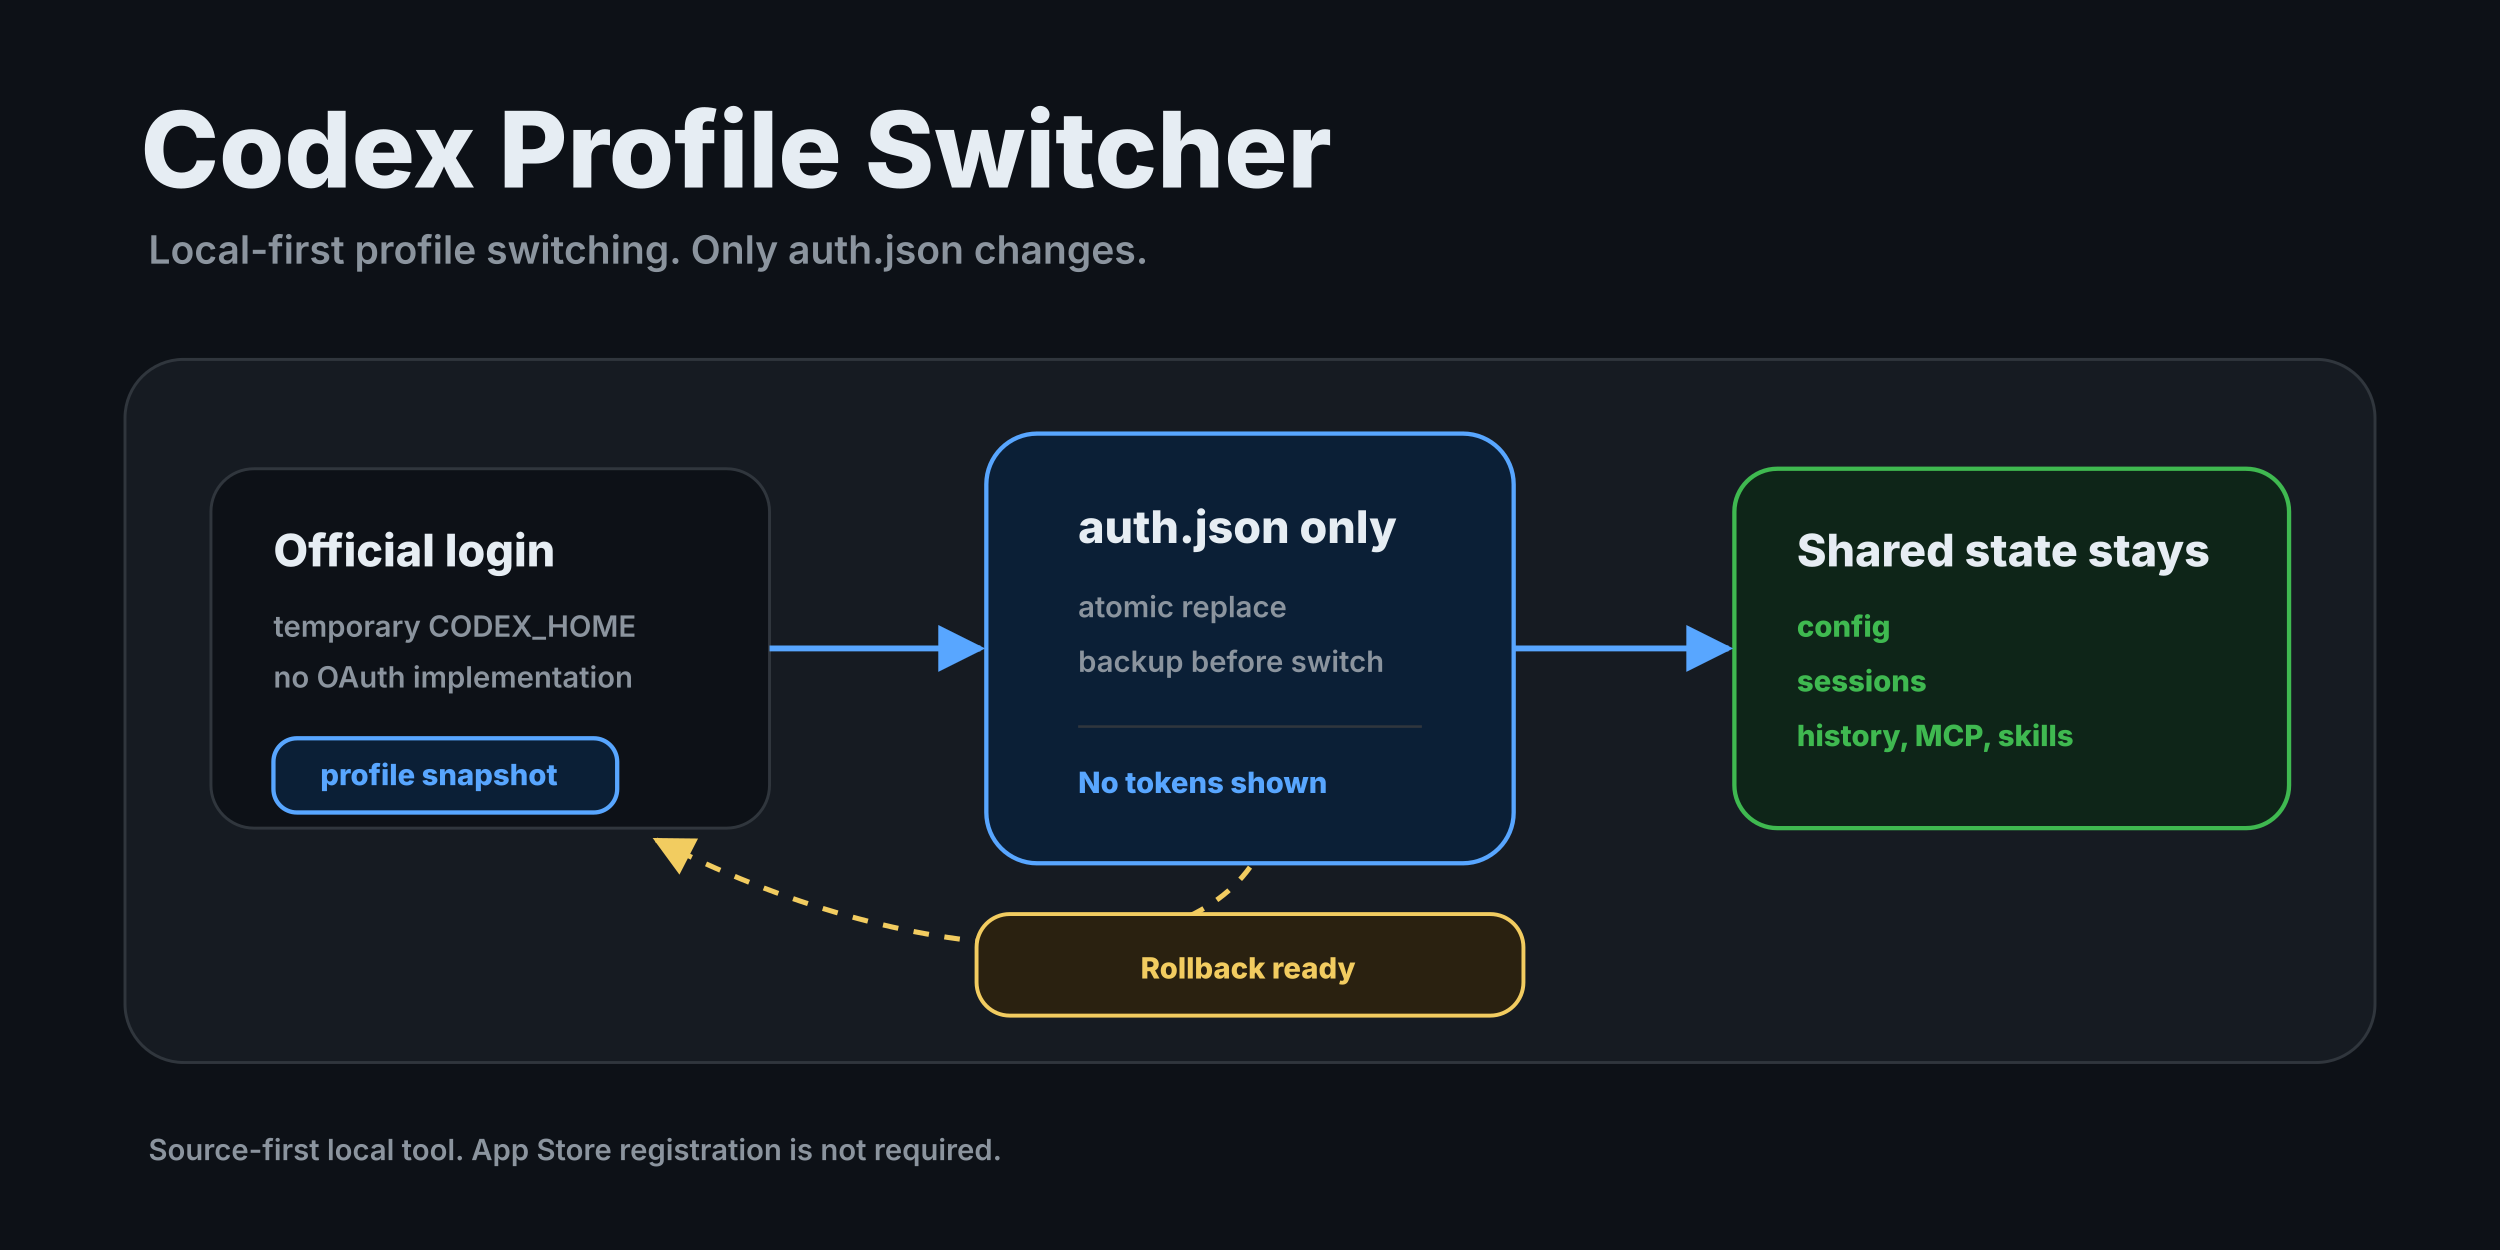
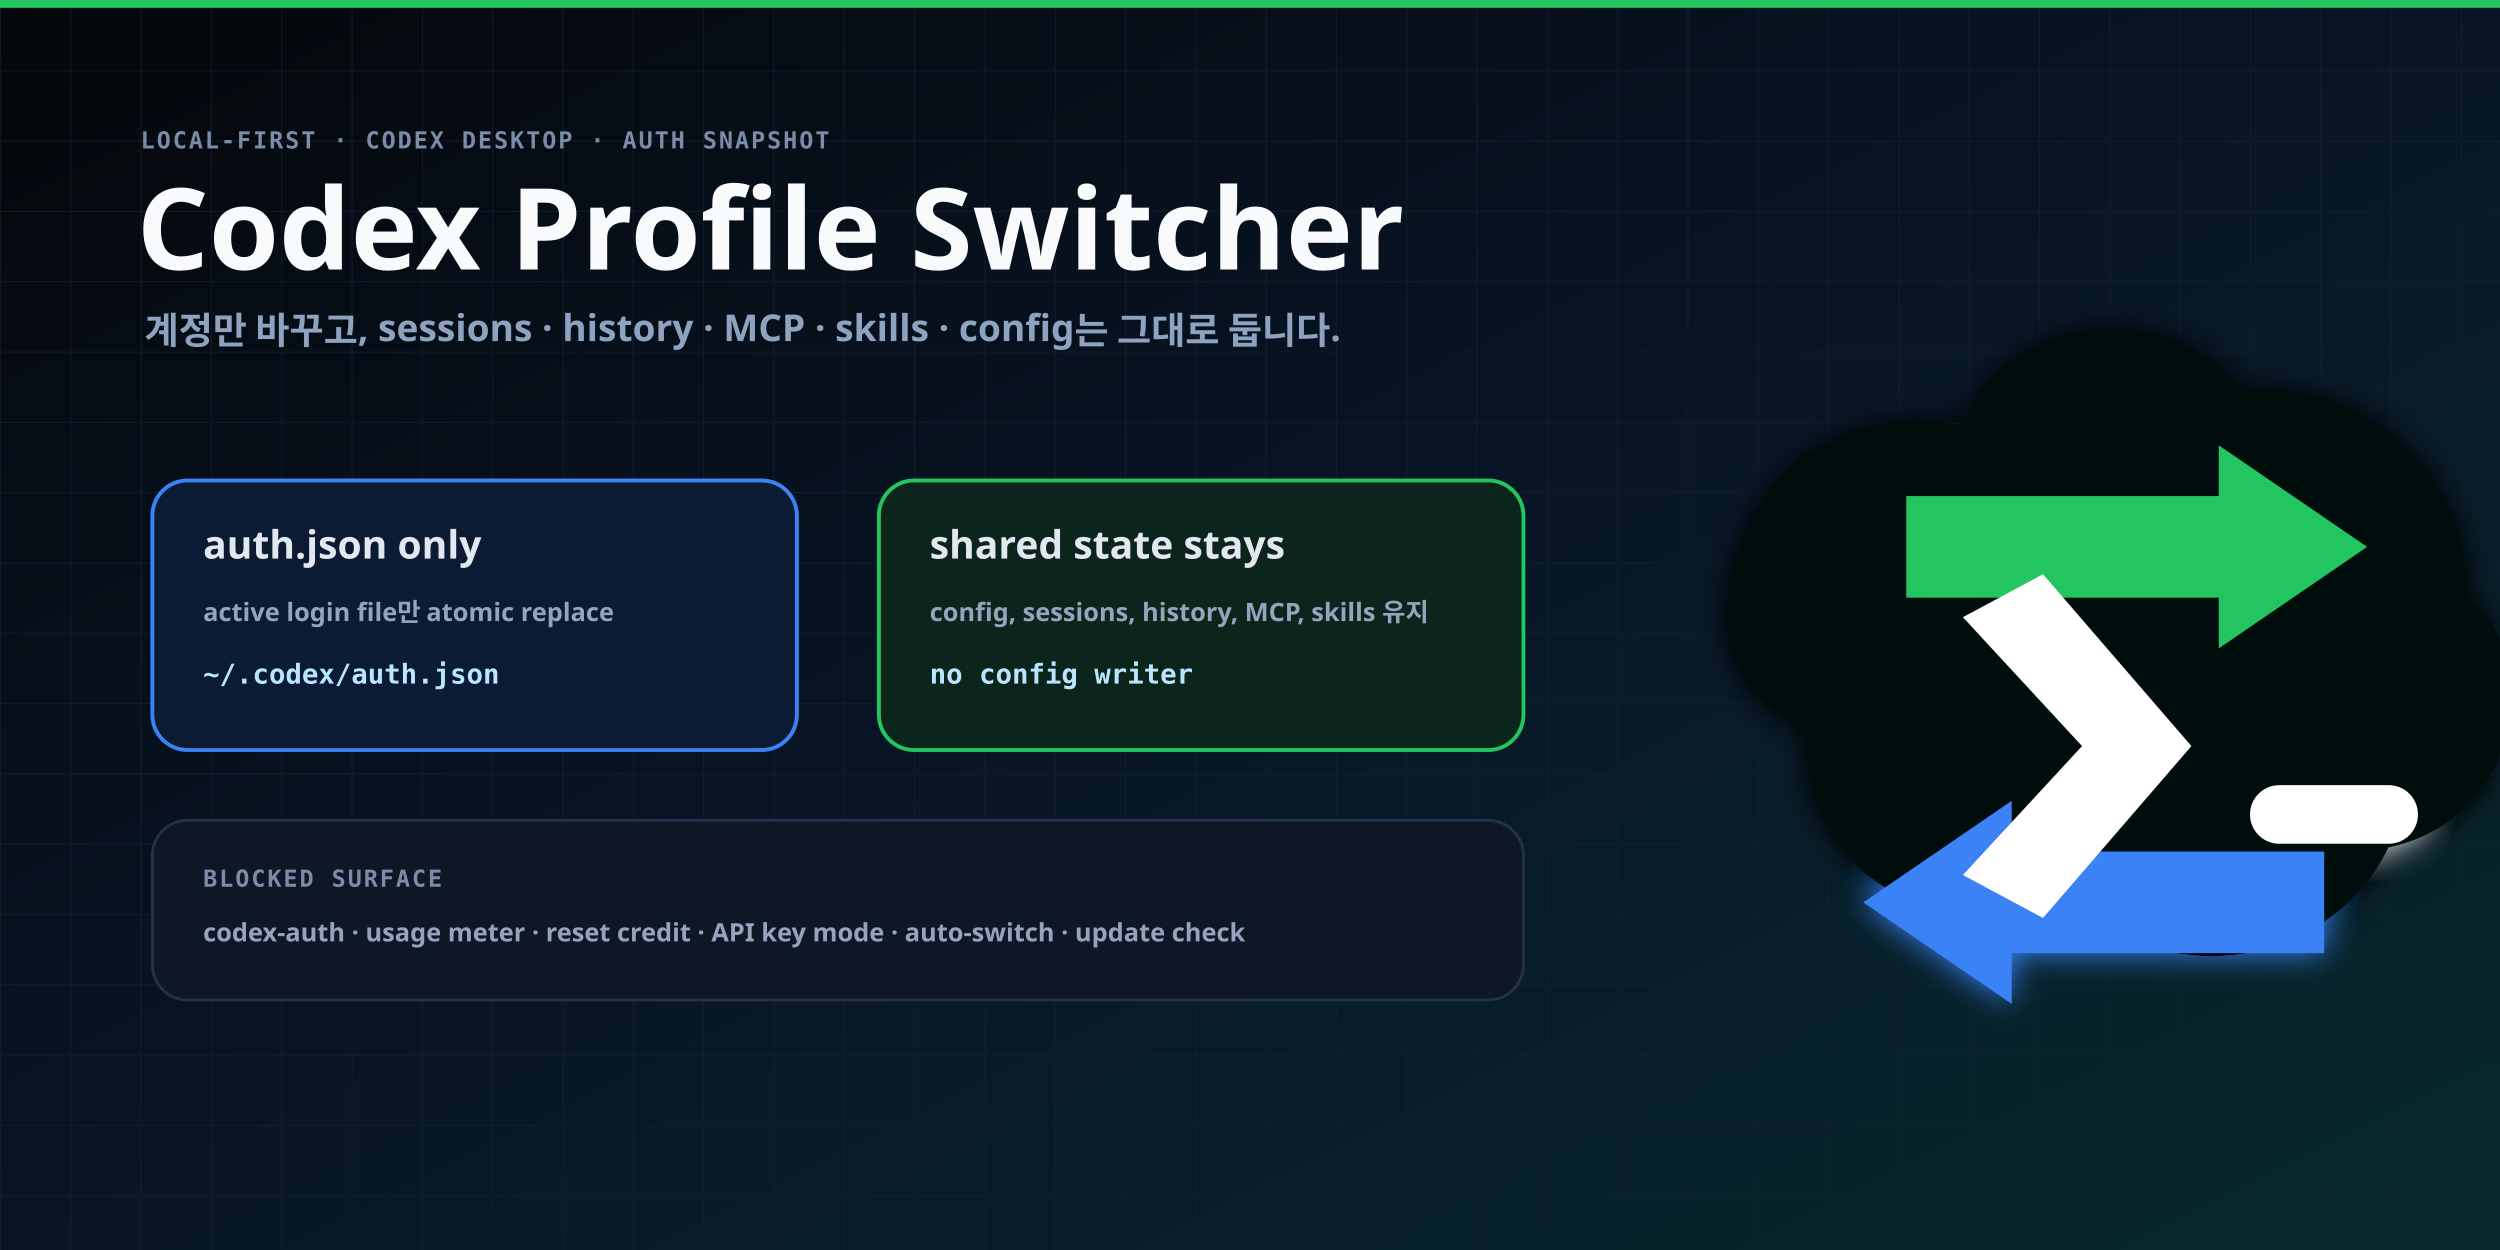
<svg xmlns="http://www.w3.org/2000/svg" width="1280" height="640" viewBox="0 0 1280 640" role="img" aria-labelledby="title desc">
  <defs>
-     <marker id="arrow-blue" viewBox="0 0 10 10" refX="9" refY="5" markerWidth="8" markerHeight="8" orient="auto">
-       <path d="M0 0 10 5 0 10z" fill="#58A6FF" />
-     </marker>
-     <marker id="arrow-gold" viewBox="0 0 10 10" refX="9" refY="5" markerWidth="8" markerHeight="8" orient="auto">
-       <path d="M0 0 10 5 0 10z" fill="#F2CC60" />
-     </marker>
+     <linearGradient id="bg" x1="0" y1="0" x2="1" y2="1">
+       <stop offset="0" stop-color="#05070A" />
+       <stop offset="0.52" stop-color="#081628" />
+       <stop offset="1" stop-color="#062A2B" />
+     </linearGradient>
+     <pattern id="grid" width="36" height="36" patternUnits="userSpaceOnUse">
+       <path d="M36 0H0V36" fill="none" stroke="#142033" stroke-width="1" />
+     </pattern>
+     <filter id="glow" x="-30%" y="-30%" width="160%" height="160%">
+       <feGaussianBlur stdDeviation="8" result="blur" />
+       <feMerge>
+         <feMergeNode in="blur" />
+         <feMergeNode in="SourceGraphic" />
+       </feMerge>
+     </filter>
    <style>
-       .bg { fill: #0D1117; }
-       .panel { fill: #161B22; stroke: #30363D; stroke-width: 1.5; }
-       .card { fill: #0D1117; stroke: #30363D; stroke-width: 1.5; }
-       .card-blue { fill: #0B1F36; stroke: #58A6FF; stroke-width: 2.2; }
-       .card-green { fill: #0E2518; stroke: #3FB950; stroke-width: 2.2; }
-       .card-gold { fill: #2A2110; stroke: #F2CC60; stroke-width: 2; }
-       .title-text { fill: #E6EDF3; font-family: -apple-system, BlinkMacSystemFont, "Segoe UI", sans-serif; font-size: 54px; font-weight: 800; }
-       .subtitle { fill: #8B949E; font-family: -apple-system, BlinkMacSystemFont, "Segoe UI", sans-serif; font-size: 20px; font-weight: 600; }
-       .label { fill: #E6EDF3; font-family: -apple-system, BlinkMacSystemFont, "Segoe UI", sans-serif; font-size: 23px; font-weight: 800; }
-       .small { fill: #8B949E; font-family: -apple-system, BlinkMacSystemFont, "Segoe UI", sans-serif; font-size: 15px; font-weight: 600; }
-       .tag { font-family: -apple-system, BlinkMacSystemFont, "Segoe UI", sans-serif; font-size: 15px; font-weight: 800; }
-       .blue { fill: #58A6FF; }
-       .green { fill: #3FB950; }
-       .gold { fill: #F2CC60; }
-       .line-blue { stroke: #58A6FF; stroke-width: 3; fill: none; marker-end: url(#arrow-blue); }
-       .line-gold { stroke: #F2CC60; stroke-width: 2.6; fill: none; stroke-dasharray: 8 8; marker-end: url(#arrow-gold); }
-       .muted-line { stroke: #30363D; stroke-width: 1.3; }
+       .title { fill:#F8FAFC; font-family:sans-serif; font-size:58px; font-weight:800; }
+       .sub { fill:#8EA3BF; font-family:sans-serif; font-size:19px; font-weight:600; }
+       .tiny { fill:#7B8CA8; font-family:monospace; font-size:12px; font-weight:700; letter-spacing:1px; }
+       .card { fill:#0E1726; stroke:#23324A; stroke-width:1.4; }
+       .cardBlue { fill:#0B1B33; stroke:#3B82F6; stroke-width:2; }
+       .cardGreen { fill:#0B241C; stroke:#22C55E; stroke-width:2; }
+       .label { fill:#E2E8F0; font-family:sans-serif; font-size:20px; font-weight:800; }
+       .small { fill:#93A4BC; font-family:sans-serif; font-size:13px; font-weight:600; }
+       .mono { fill:#BAE6FD; font-family:monospace; font-size:14px; font-weight:800; }
+       .green { fill:#22C55E; }
+       .blue { fill:#3B82F6; }
+       .white { fill:#FFFFFF; }
+       .dark { fill:#05070A; }
    </style>
  </defs>
-   <rect class="bg" width="1280" height="640" />
-   <text class="title-text" x="72" y="96">Codex Profile Switcher</text>
-   <text class="subtitle" x="76" y="135">Local-first profile switching. Only auth.json changes.</text>
-   <rect class="panel" x="64" y="184" width="1152" height="360" rx="30" />
-   <rect class="card" x="108" y="240" width="286" height="184" rx="22" />
-   <text class="label" x="140" y="290">Official login</text>
-   <text class="small" x="140" y="326">temporary CODEX_HOME</text>
-   <text class="small" x="140" y="352">no OAuth implementation</text>
-   <rect class="card-blue" x="140" y="378" width="176" height="38" rx="12" />
-   <text class="tag blue" x="164" y="402">profile snapshot</text>
-   <rect class="card-blue" x="505" y="222" width="270" height="220" rx="26" />
-   <text class="label" x="552" y="278">auth.json only</text>
-   <text class="small" x="552" y="316">atomic replace</text>
-   <text class="small" x="552" y="344">backup before switch</text>
-   <line class="muted-line" x1="552" y1="372" x2="728" y2="372" />
-   <text class="tag blue" x="552" y="406">No tokens shown</text>
-   <rect class="card-green" x="888" y="240" width="284" height="184" rx="22" />
-   <text class="label" x="920" y="290">Shared state stays</text>
-   <text class="tag green" x="920" y="326">config</text>
-   <text class="tag green" x="920" y="354">sessions</text>
-   <text class="tag green" x="920" y="382">history, MCP, skills</text>
-   <path class="line-blue" d="M394 332H502" />
-   <path class="line-blue" d="M775 332H885" />
-   <path class="line-gold" d="M640 444C600 500 468 498 336 430" />
-   <rect class="card-gold" x="500" y="468" width="280" height="52" rx="17" />
-   <text class="tag gold" x="584" y="501">Rollback ready</text>
-   <text class="small" x="76" y="594">Source-first local tool. App Store registration is not required.</text>
+   <rect width="1280" height="640" fill="url(#bg)" />
+   <rect width="1280" height="640" fill="url(#grid)" opacity="0.65" />
+   <rect x="0" y="0" width="1280" height="4" fill="#22C55E" />
+   <text class="tiny" x="72" y="76">LOCAL-FIRST · CODEX DESKTOP · AUTH SNAPSHOT</text>
+   <text class="title" x="70" y="138">Codex Profile Switcher</text>
+   <text class="sub" x="74" y="176">계정만 바꾸고, sessions · history · MCP · skills · config는 그대로 둡니다.</text>
+   <g transform="translate(792 92)" filter="url(#glow)">
+     <path d="M92 226C92 158 148 112 212 126C238 68 316 60 357 108C419 102 473 150 471 214C512 244 498 328 431 342C401 403 317 417 270 368C203 396 128 356 133 282C108 272 92 249 92 226Z" fill="#05090D" />
+     <path d="M184 162H344V136L420 188L344 240V214H184Z" fill="#22C55E" />
+     <path d="M398 396H238V422L162 370L238 318V344H398Z" fill="#3B82F6" />
+     <path d="M213 224L254 202L330 290L254 378L213 356L274 290Z" fill="#FFFFFF" />
+     <rect x="360" y="310" width="86" height="30" rx="15" fill="#FFFFFF" />
+   </g>
+   <rect class="cardBlue" x="78" y="246" width="330" height="138" rx="18" />
+   <text class="label" x="104" y="286">auth.json only</text>
+   <text class="small" x="104" y="318">active login file만 atomic replace</text>
+   <text class="mono" x="104" y="350">~/.codex/auth.json</text>
+   <rect class="cardGreen" x="450" y="246" width="330" height="138" rx="18" />
+   <text class="label" x="476" y="286">shared state stays</text>
+   <text class="small" x="476" y="318">config, sessions, history, MCP, skills 유지</text>
+   <text class="mono" x="476" y="350">no config writer</text>
+   <rect class="card" x="78" y="420" width="702" height="92" rx="18" />
+   <text class="tiny" x="104" y="454">BLOCKED SURFACE</text>
+   <text class="small" x="104" y="482">codex-auth · usage meter · reset credit · API key mode · auto-switch · update check</text>
</svg>
